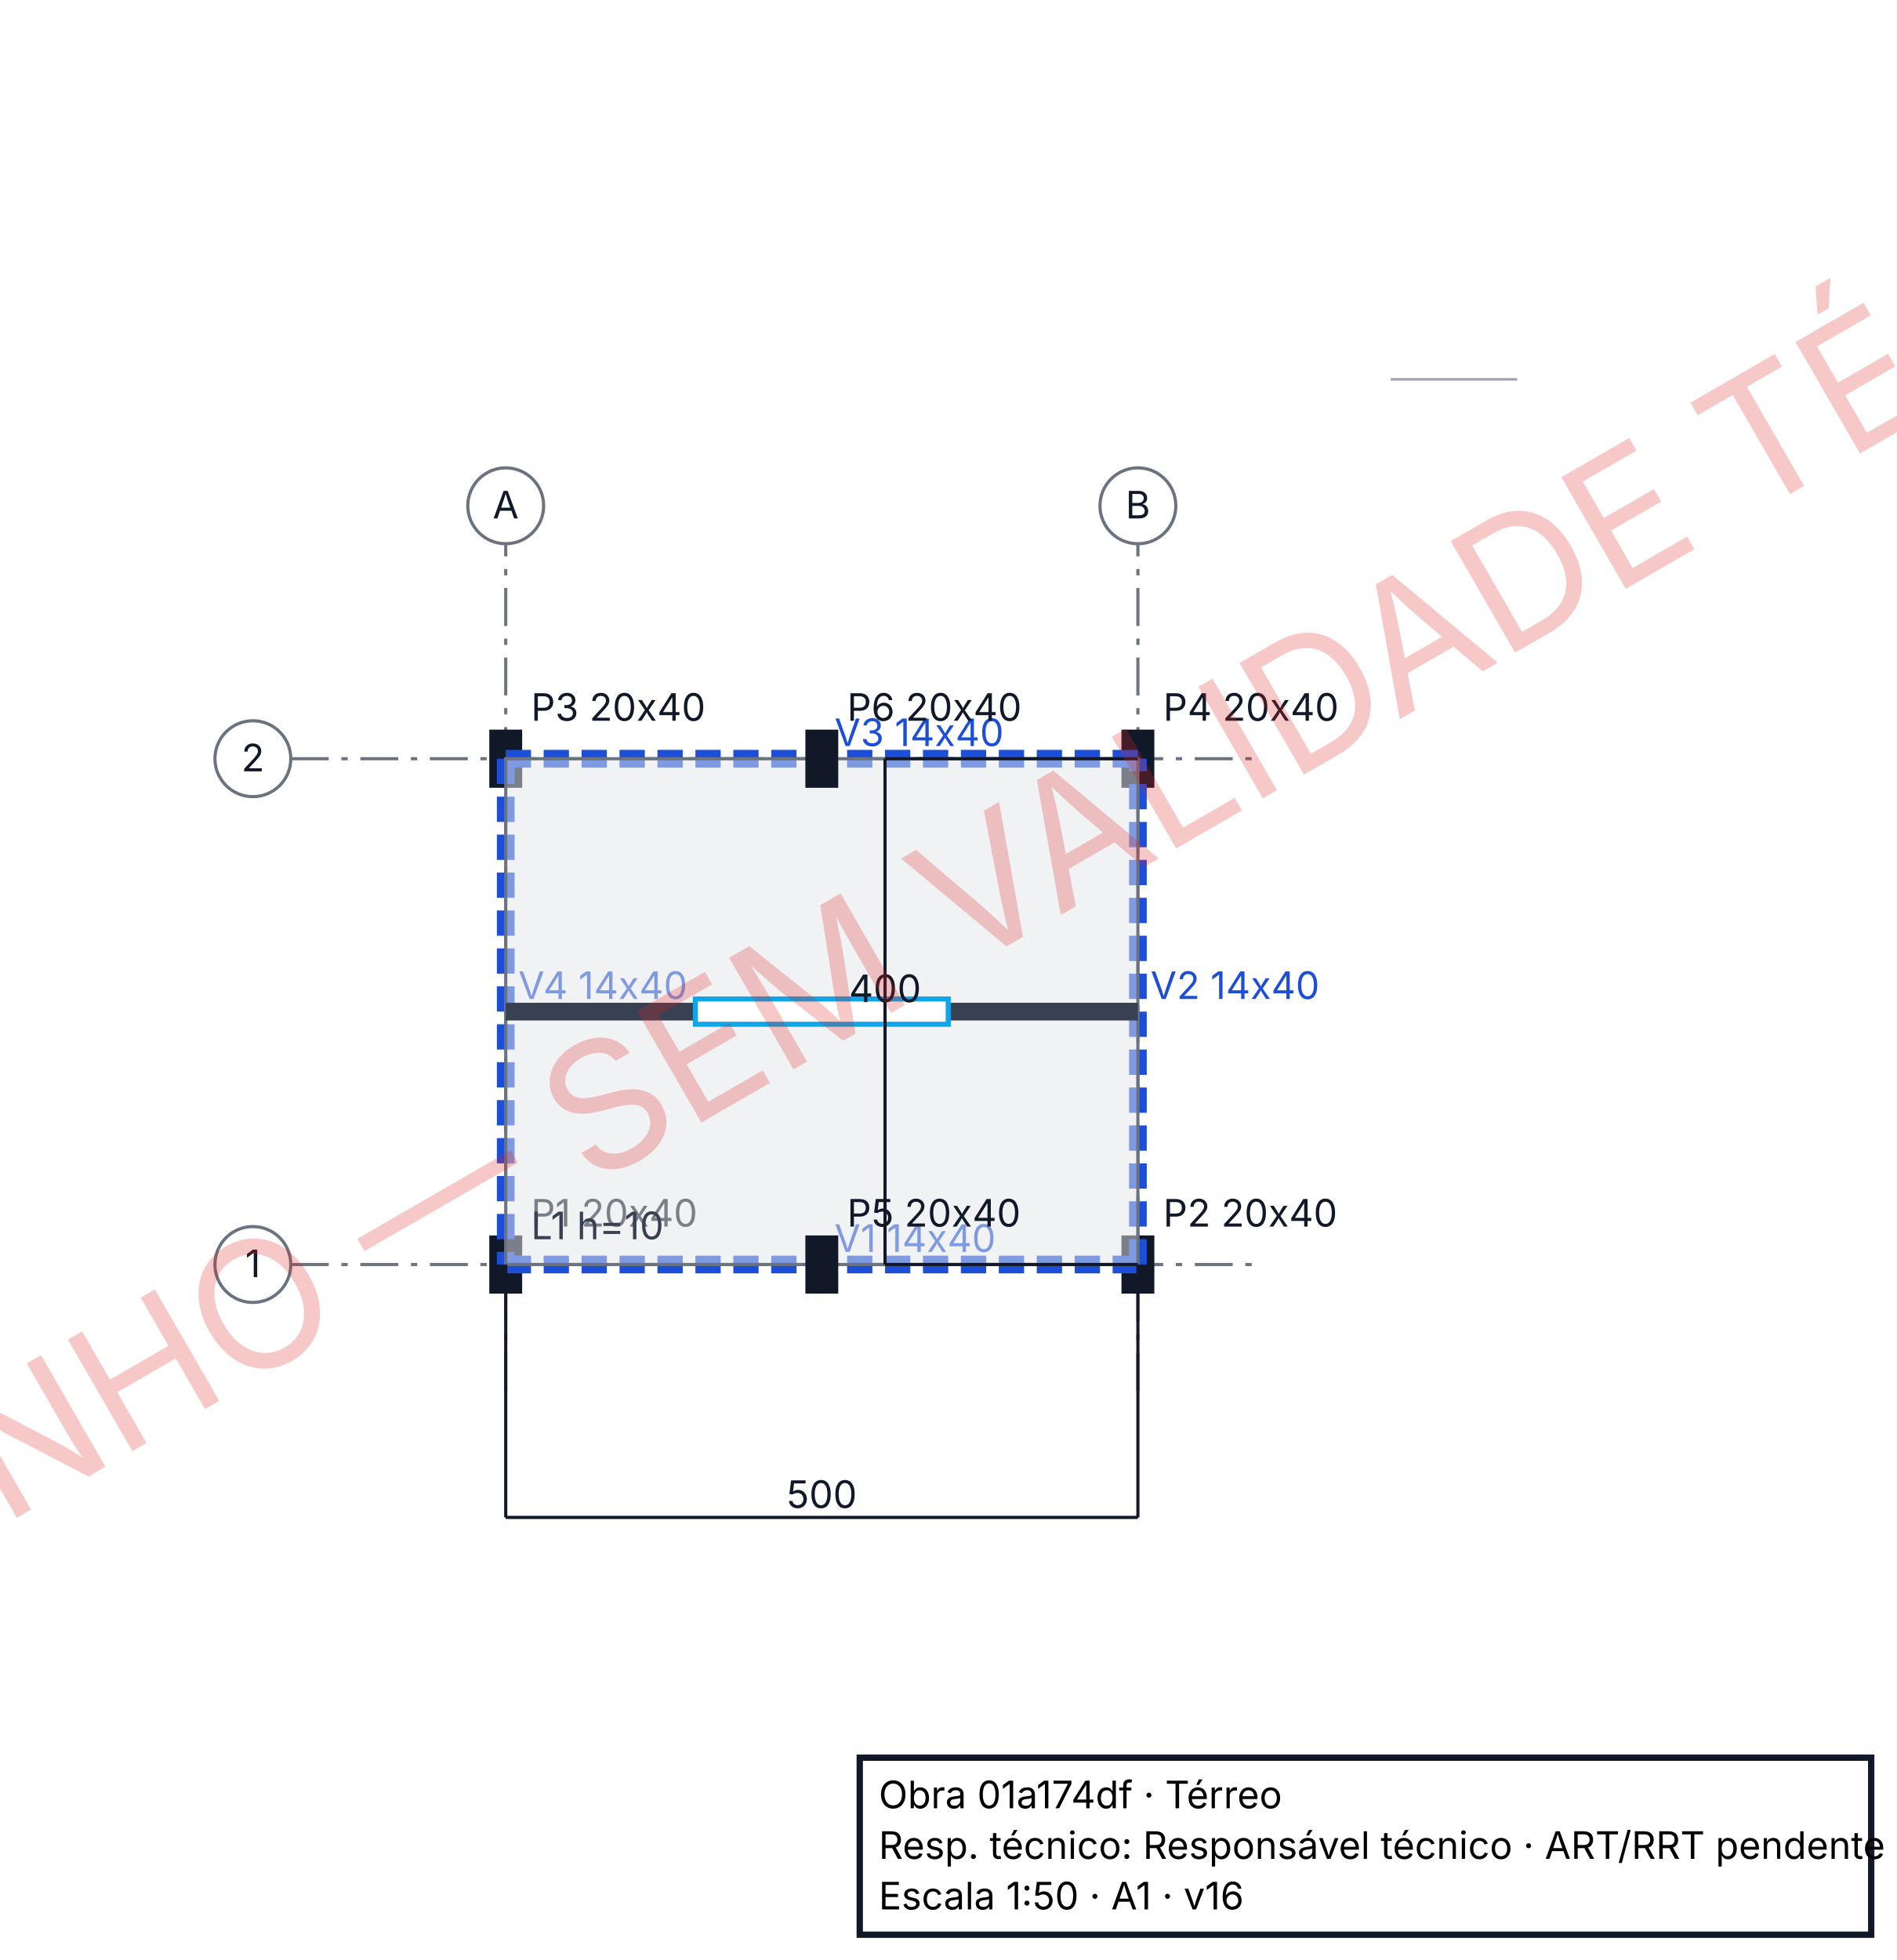
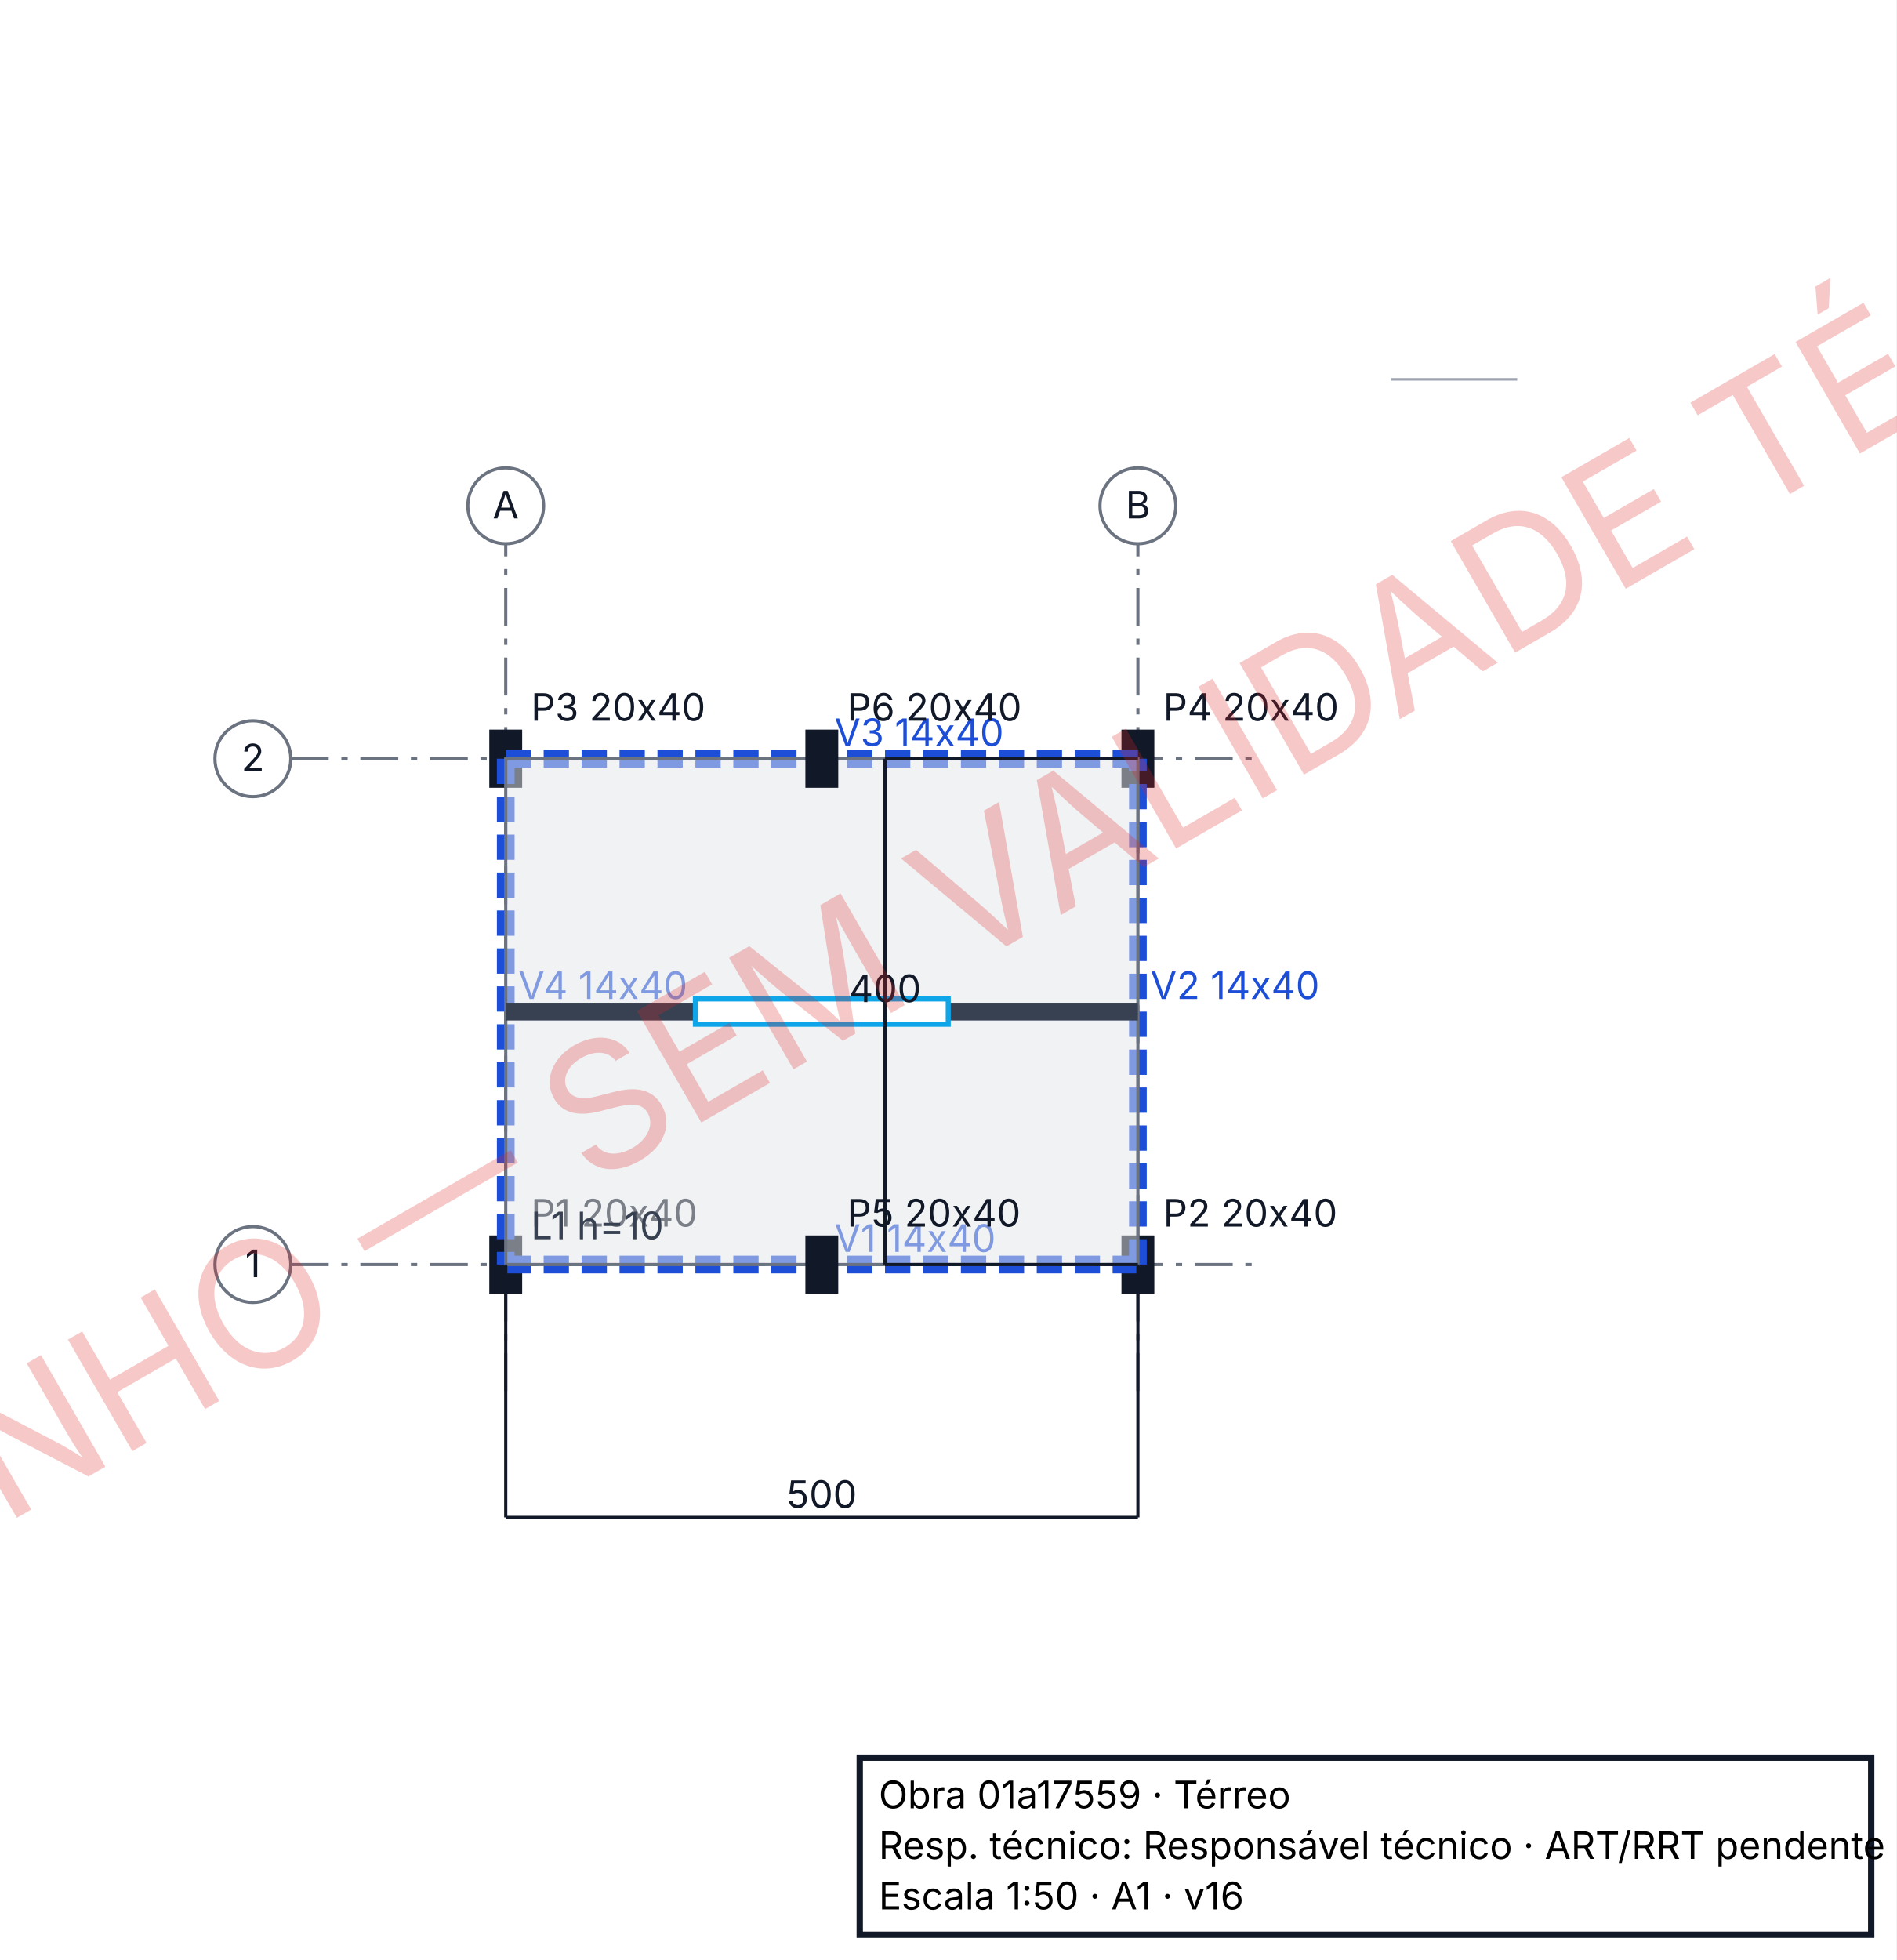
<svg xmlns="http://www.w3.org/2000/svg" width="300" height="310" viewBox="0 0 300 310" font-family="Inter, sans-serif" font-size="6">
  <rect width="100%" height="100%" fill="#FFFFFF" />
  <g id="EIXOS" stroke="#6B7280" stroke-dasharray="6 2 1 2" stroke-width="0.5">
    <line x1="80.0" y1="220.0" x2="80.0" y2="86.0" />
    <circle cx="80.0" cy="80.0" r="6" fill="#FFF" stroke-dasharray="none" />
    <text x="80.0" y="82.0" text-anchor="middle" stroke="none" fill="#111827">A</text>
    <line x1="180.0" y1="220.0" x2="180.0" y2="86.0" />
    <circle cx="180.0" cy="80.0" r="6" fill="#FFF" stroke-dasharray="none" />
    <text x="180.0" y="82.0" text-anchor="middle" stroke="none" fill="#111827">B</text>
    <line x1="46.0" y1="200.0" x2="200.0" y2="200.0" />
    <circle cx="40.0" cy="200.0" r="6" fill="#FFF" stroke-dasharray="none" />
    <text x="40.0" y="202.0" text-anchor="middle" stroke="none" fill="#111827">1</text>
    <line x1="46.0" y1="120.0" x2="200.0" y2="120.0" />
    <circle cx="40.0" cy="120.0" r="6" fill="#FFF" stroke-dasharray="none" />
    <text x="40.0" y="122.0" text-anchor="middle" stroke="none" fill="#111827">2</text>
  </g>
  <g id="CORTADO" stroke="#111827" stroke-width="1.2" fill="none">
    <rect x="78.0" y="196.0" width="4.0" height="8.0" fill="#111827" transform="rotate(-0.0 80.0 200.0)" />
    <text x="84.0" y="194.0" stroke="none" fill="#111827">P1 20x40</text>
    <rect x="178.0" y="196.0" width="4.0" height="8.0" fill="#111827" transform="rotate(-0.0 180.0 200.0)" />
    <text x="184.0" y="194.0" stroke="none" fill="#111827">P2 20x40</text>
    <rect x="78.0" y="116.0" width="4.0" height="8.0" fill="#111827" transform="rotate(-0.0 80.0 120.0)" />
    <text x="84.0" y="114.0" stroke="none" fill="#111827">P3 20x40</text>
    <rect x="178.0" y="116.0" width="4.0" height="8.0" fill="#111827" transform="rotate(-0.0 180.0 120.0)" />
    <text x="184.0" y="114.0" stroke="none" fill="#111827">P4 20x40</text>
    <line x1="80.0" y1="200.0" x2="180.0" y2="200.0" stroke-width="2.8" stroke="#1D4ED8" stroke-dasharray="4 2" />
    <text x="132.0" y="198.0" stroke="none" fill="#1D4ED8">V1 14x40</text>
    <line x1="180.0" y1="200.0" x2="180.0" y2="120.0" stroke-width="2.8" stroke="#1D4ED8" stroke-dasharray="4 2" />
    <text x="182.0" y="158.0" stroke="none" fill="#1D4ED8">V2 14x40</text>
    <line x1="180.0" y1="120.0" x2="80.0" y2="120.0" stroke-width="2.8" stroke="#1D4ED8" stroke-dasharray="4 2" />
    <text x="132.0" y="118.0" stroke="none" fill="#1D4ED8">V3 14x40</text>
    <line x1="80.0" y1="120.0" x2="80.0" y2="200.0" stroke-width="2.8" stroke="#1D4ED8" stroke-dasharray="4 2" />
    <text x="82.0" y="158.0" stroke="none" fill="#1D4ED8">V4 14x40</text>
    <path d="M80.000 200.000 L180.000 200.000 L180.000 120.000 L80.000 120.000 Z" fill="#E5E7EB" fill-opacity="0.5" stroke="#6B7280" stroke-width="0.5" />
    <text x="84.0" y="196.0" stroke="none" fill="#374151">L1 h=10</text>
    <line x1="80.0" y1="160.0" x2="180.0" y2="160.0" stroke-width="2.8" stroke="#374151" />
    <rect x="110.0" y="158.0" width="40.0" height="4.0" fill="#FFFFFF" stroke="#0EA5E9" stroke-width="0.8" />
    <rect x="128.0" y="196.0" width="4.0" height="8.0" fill="#111827" transform="rotate(-0.0 130.0 200.0)" />
    <text x="134.0" y="194.0" stroke="none" fill="#111827">P5 20x40</text>
    <line x1="220.0" y1="60.0" x2="240.0" y2="60.0" stroke="#9CA3AF" stroke-width="0.4" />
    <rect x="128.0" y="116.0" width="4.0" height="8.0" fill="#111827" transform="rotate(-0.0 130.0 120.0)" />
    <text x="134.0" y="114.0" stroke="none" fill="#111827">P6 20x40</text>
  </g>
  <g id="TEXTO" stroke="none" fill="#111827">
</g>
  <defs>
    <pattern id="hachura" width="4" height="4" patternUnits="userSpaceOnUse" patternTransform="rotate(45)">
      <line x1="0" y1="0" x2="0" y2="4" stroke="#6B7280" stroke-width="0.5" />
    </pattern>
  </defs>
  <g id="COTAS" stroke="#111827" stroke-width="0.5" fill="#111827">
    <line x1="80.0" y1="240.0" x2="180.0" y2="240.0" />
    <line x1="80.0" y1="200.0" x2="80.0" y2="240.0" />
    <line x1="180.0" y1="200.0" x2="180.0" y2="240.0" />
    <text x="130.0" y="238.5" text-anchor="middle" stroke="none">500</text>
    <line x1="140.0" y1="200.0" x2="140.0" y2="120.0" />
    <line x1="180.0" y1="200.0" x2="140.0" y2="200.0" />
    <line x1="180.0" y1="120.0" x2="140.0" y2="120.0" />
    <text x="140.0" y="158.5" text-anchor="middle" stroke="none">400</text>
  </g>
  <g id="CARIMBO" transform="translate(136.0 278.0)">
    <rect width="160" height="28" fill="#FFF" stroke="#111827" />
-     <text x="3" y="8">Obra 01a174df · Térreo</text>
+     <text x="3" y="8">Obra 01a17559 · Térreo</text>
    <text x="3" y="16">Resp. técnico: Responsável técnico · ART/RRT pendente</text>
    <text x="3" y="24">Escala 1:50 · A1 · v16</text>
  </g>
  <text x="150.0" y="155.0" font-size="28" fill="#DC2626" fill-opacity="0.25" text-anchor="middle" transform="rotate(-30 150.0 155.0)">RASCUNHO — SEM VALIDADE TÉCNICA</text>
</svg>
